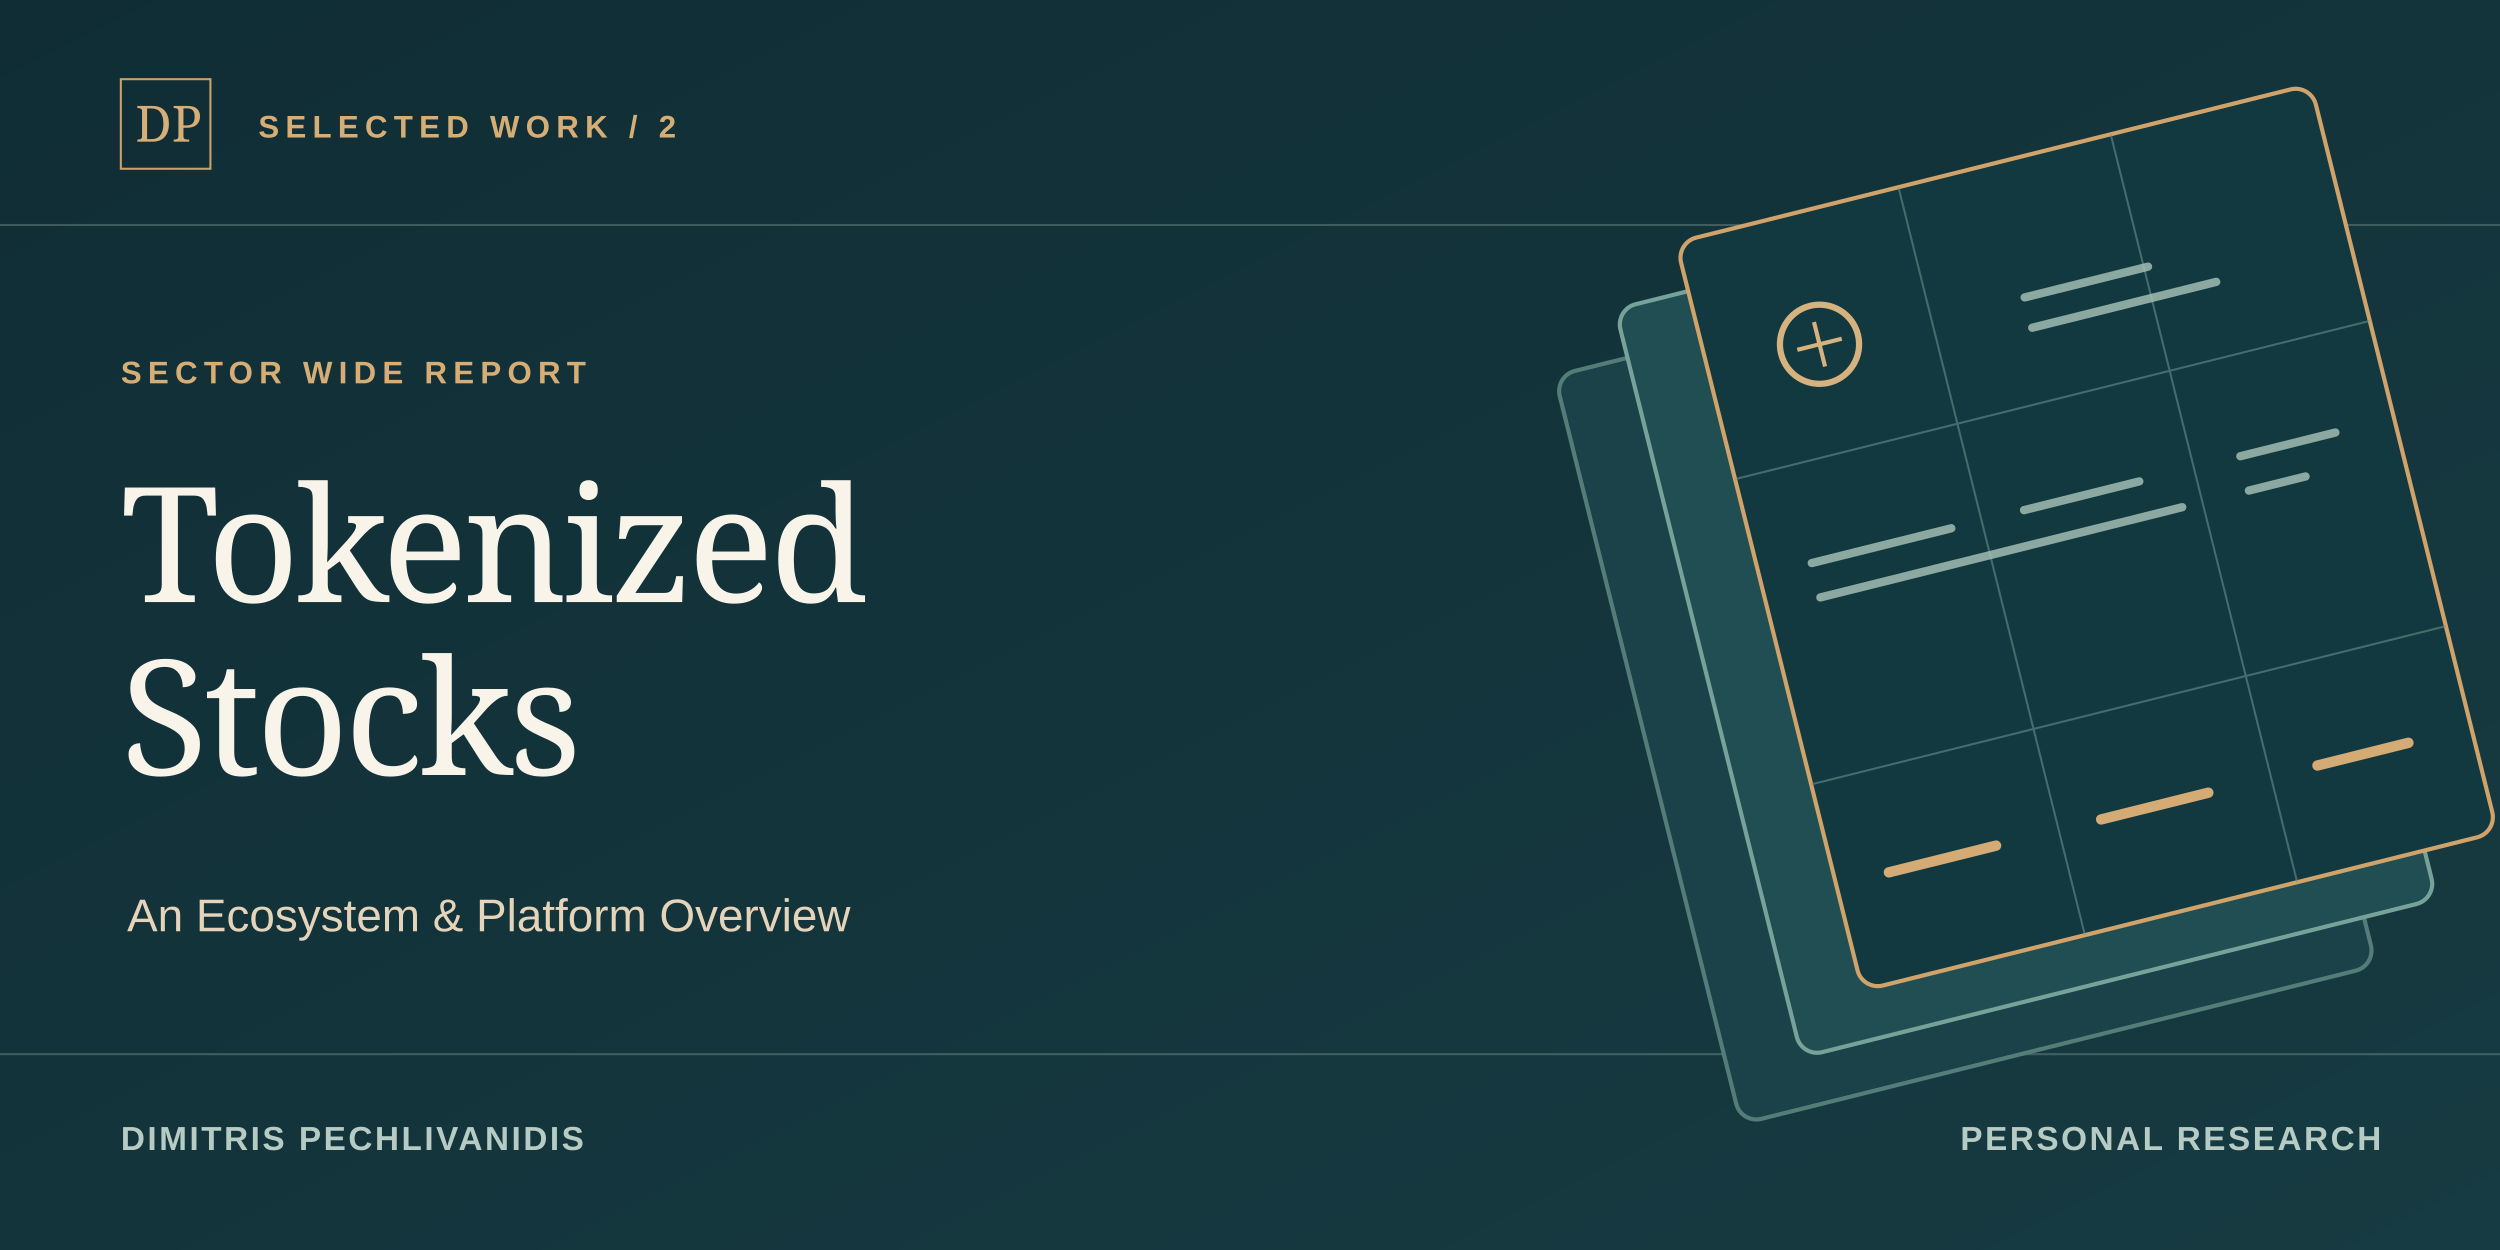
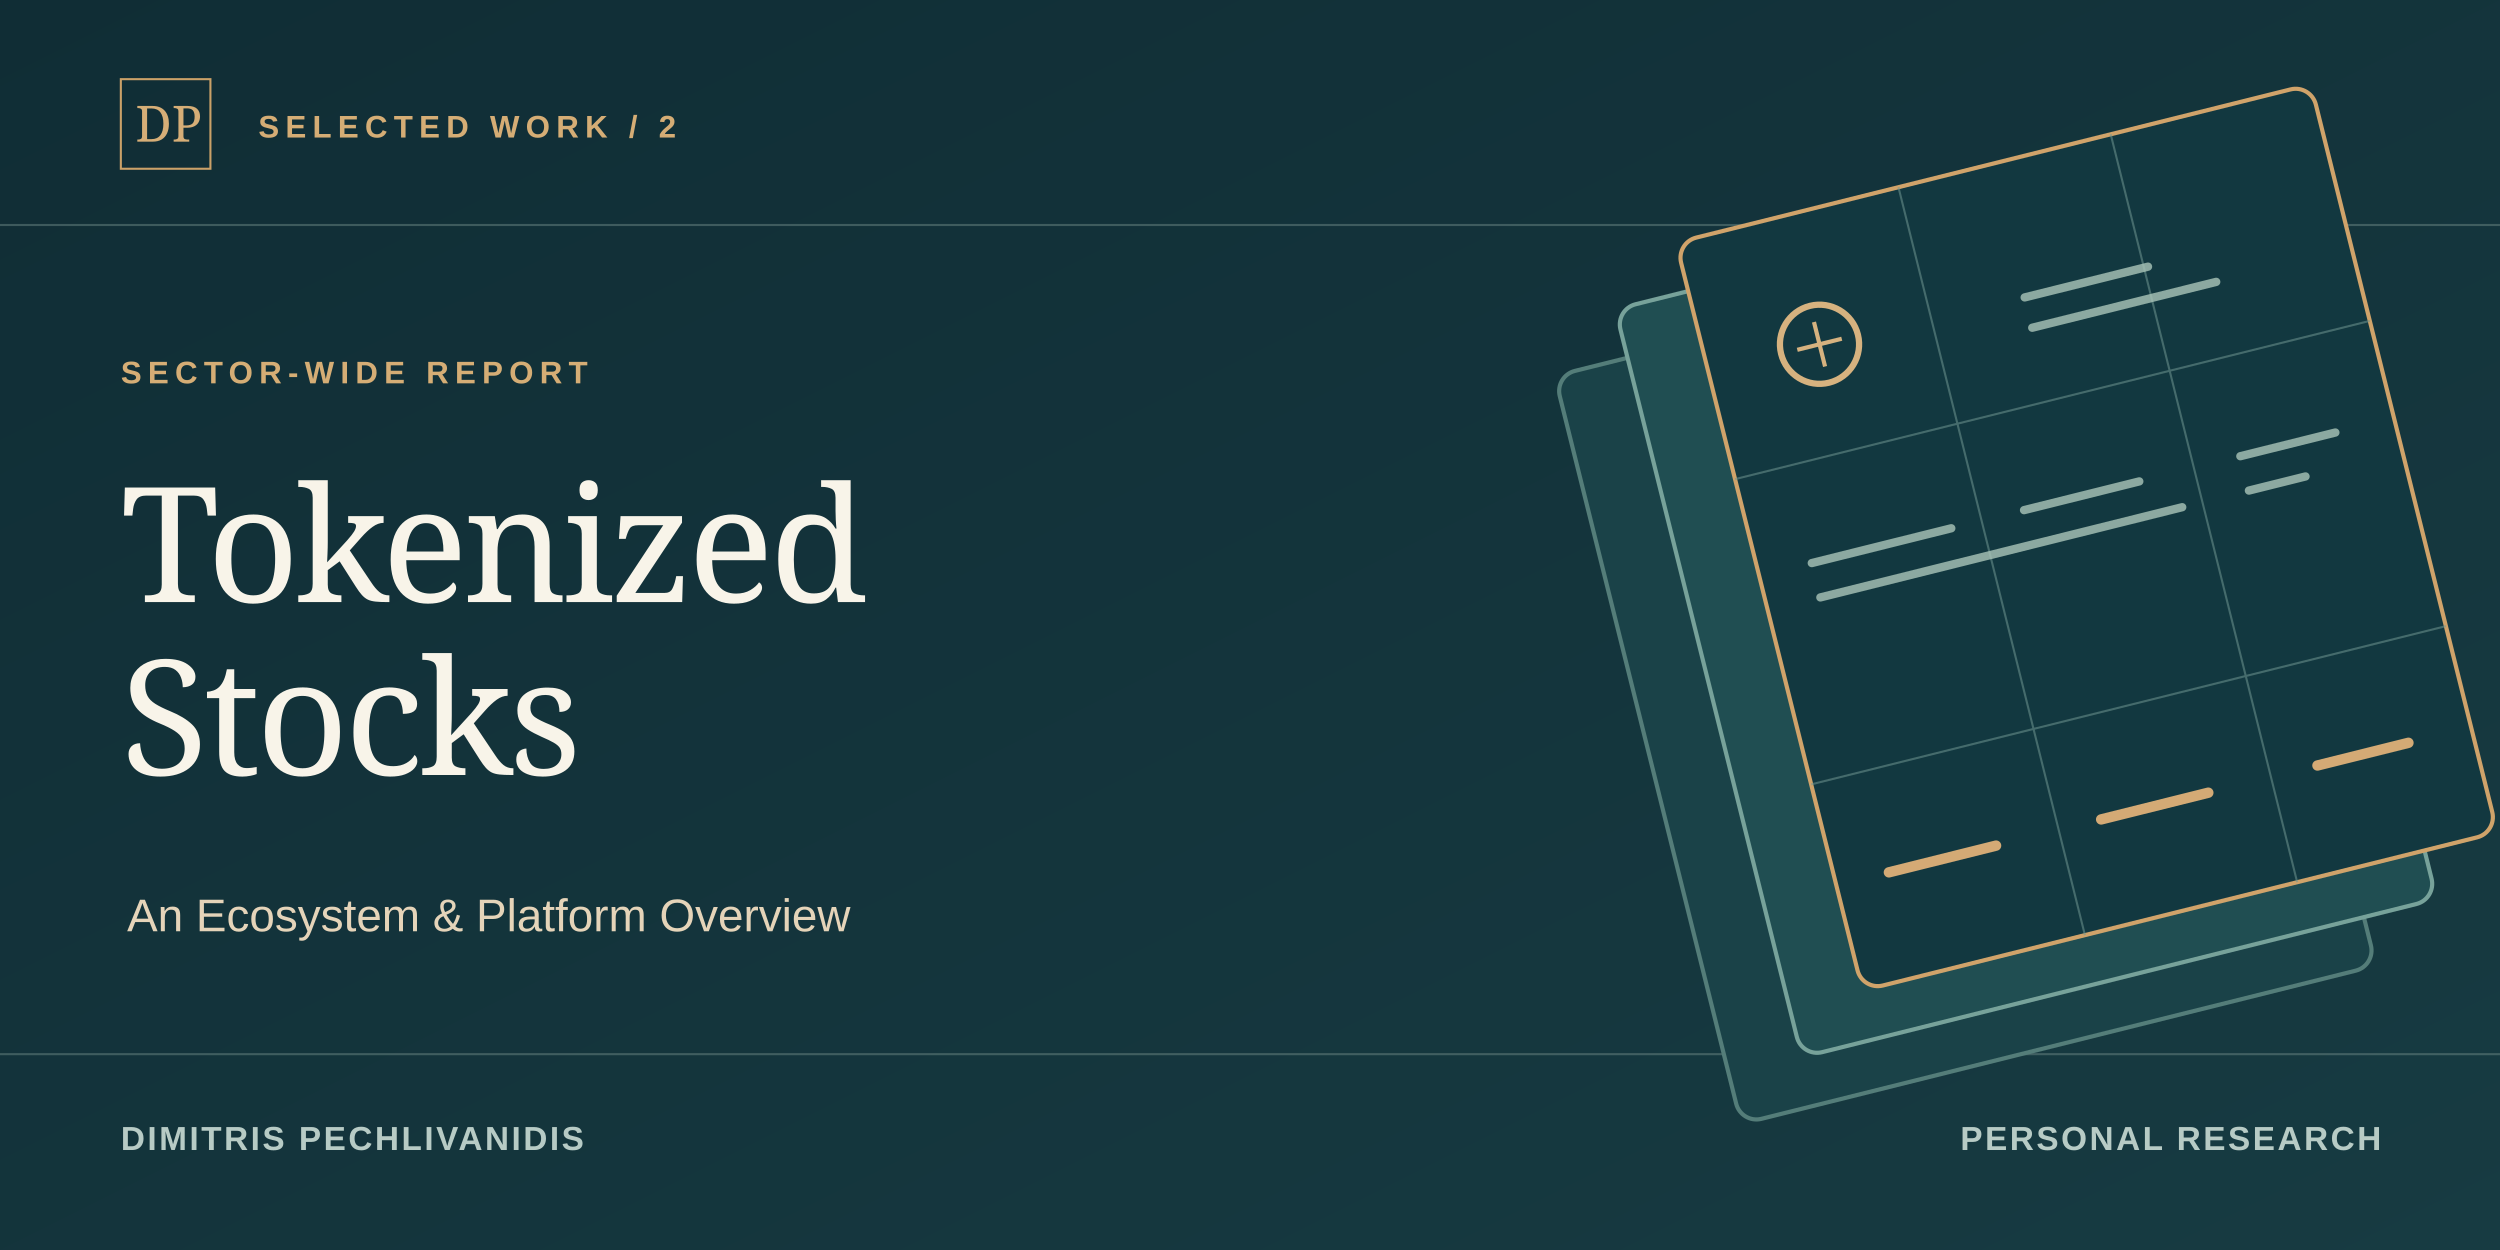
<svg xmlns="http://www.w3.org/2000/svg" width="1200" height="600" viewBox="0 0 1200 600" role="img" aria-labelledby="title description">
  <defs>
    <linearGradient id="background" x2="1" y2="1">
      <stop stop-color="#102d35" />
      <stop offset="1" stop-color="#173b42" />
    </linearGradient>
  </defs>
  <style>
        .label{font:700 15px 'Avenir Next',Avenir,Arial,sans-serif;letter-spacing:3px;fill:#d5ad75}
        .small{font:600 16px 'Avenir Next',Avenir,Arial,sans-serif;letter-spacing:1.2px;fill:#b7cbc5}
        .title{font:normal 77px 'Iowan Old Style',Baskerville,Georgia,serif;letter-spacing:-2px;fill:#f8f4e9}
        .subtitle{font:normal 22px 'Avenir Next',Avenir,Arial,sans-serif;fill:#e5d4b9}
      </style>
  <rect width="1200" height="600" fill="url(#background)" />
  <path d="M0 108h1200 M0 506h1200" stroke="#77918d" stroke-opacity=".45" />
  <rect x="58" y="38" width="43" height="43" fill="none" stroke="#cba168" />
  <text x="65" y="68" style="font:normal 24px Georgia,serif;fill:#d6ae77">DP</text>
  <text x="124" y="66" class="label">SELECTED WORK / 2</text>
-   <text x="58" y="184" class="label">SECTOR WIDE REPORT</text>
+   <text x="58" y="184" class="label">SECTOR-WIDE REPORT</text>
  <text x="58" y="289" class="title">Tokenized</text>
  <text x="58" y="372" class="title">Stocks</text>
  <text x="61" y="447" class="subtitle">An Ecosystem &amp; Platform Overview</text>
  <text x="58" y="552" class="small">DIMITRIS PECHLIVANIDIS</text>
  <text x="1143" y="552" text-anchor="end" class="small">PERSONAL RESEARCH</text>
  <g transform="translate(772 114) rotate(-14 160 150)">
    <rect x="0" y="24" width="314" height="370" rx="10" fill="#1a4248" stroke="#547d79" stroke-width="2" />
    <rect x="36" y="0" width="314" height="370" rx="10" fill="#204e52" stroke="#77a29a" stroke-width="2" />
    <rect x="72" y="-24" width="314" height="370" rx="10" fill="#123840" stroke="#d0a36a" stroke-width="2" />
    <path d="M72 93h314 M72 244h314 M182 -24v370 M287 -24v370" stroke="#6f9690" stroke-opacity=".55" />
    <circle cx="127" cy="40" r="19" fill="none" stroke="#d6b27f" stroke-width="3" />
    <path d="M116 40h22 M127 29v22" stroke="#d6b27f" stroke-width="2" />
    <path d="M228 42h61 M228 57h91 M98 141h69 M98 158h110 M203 141h57 M203 158h74 M310 141h47 M310 158h28" stroke="#aac6b9" stroke-width="4" stroke-linecap="round" opacity=".8" />
    <path d="M98 294h53 M203 294h53 M310 294h45" stroke="#d4aa75" stroke-width="5" stroke-linecap="round" />
  </g>
</svg>
